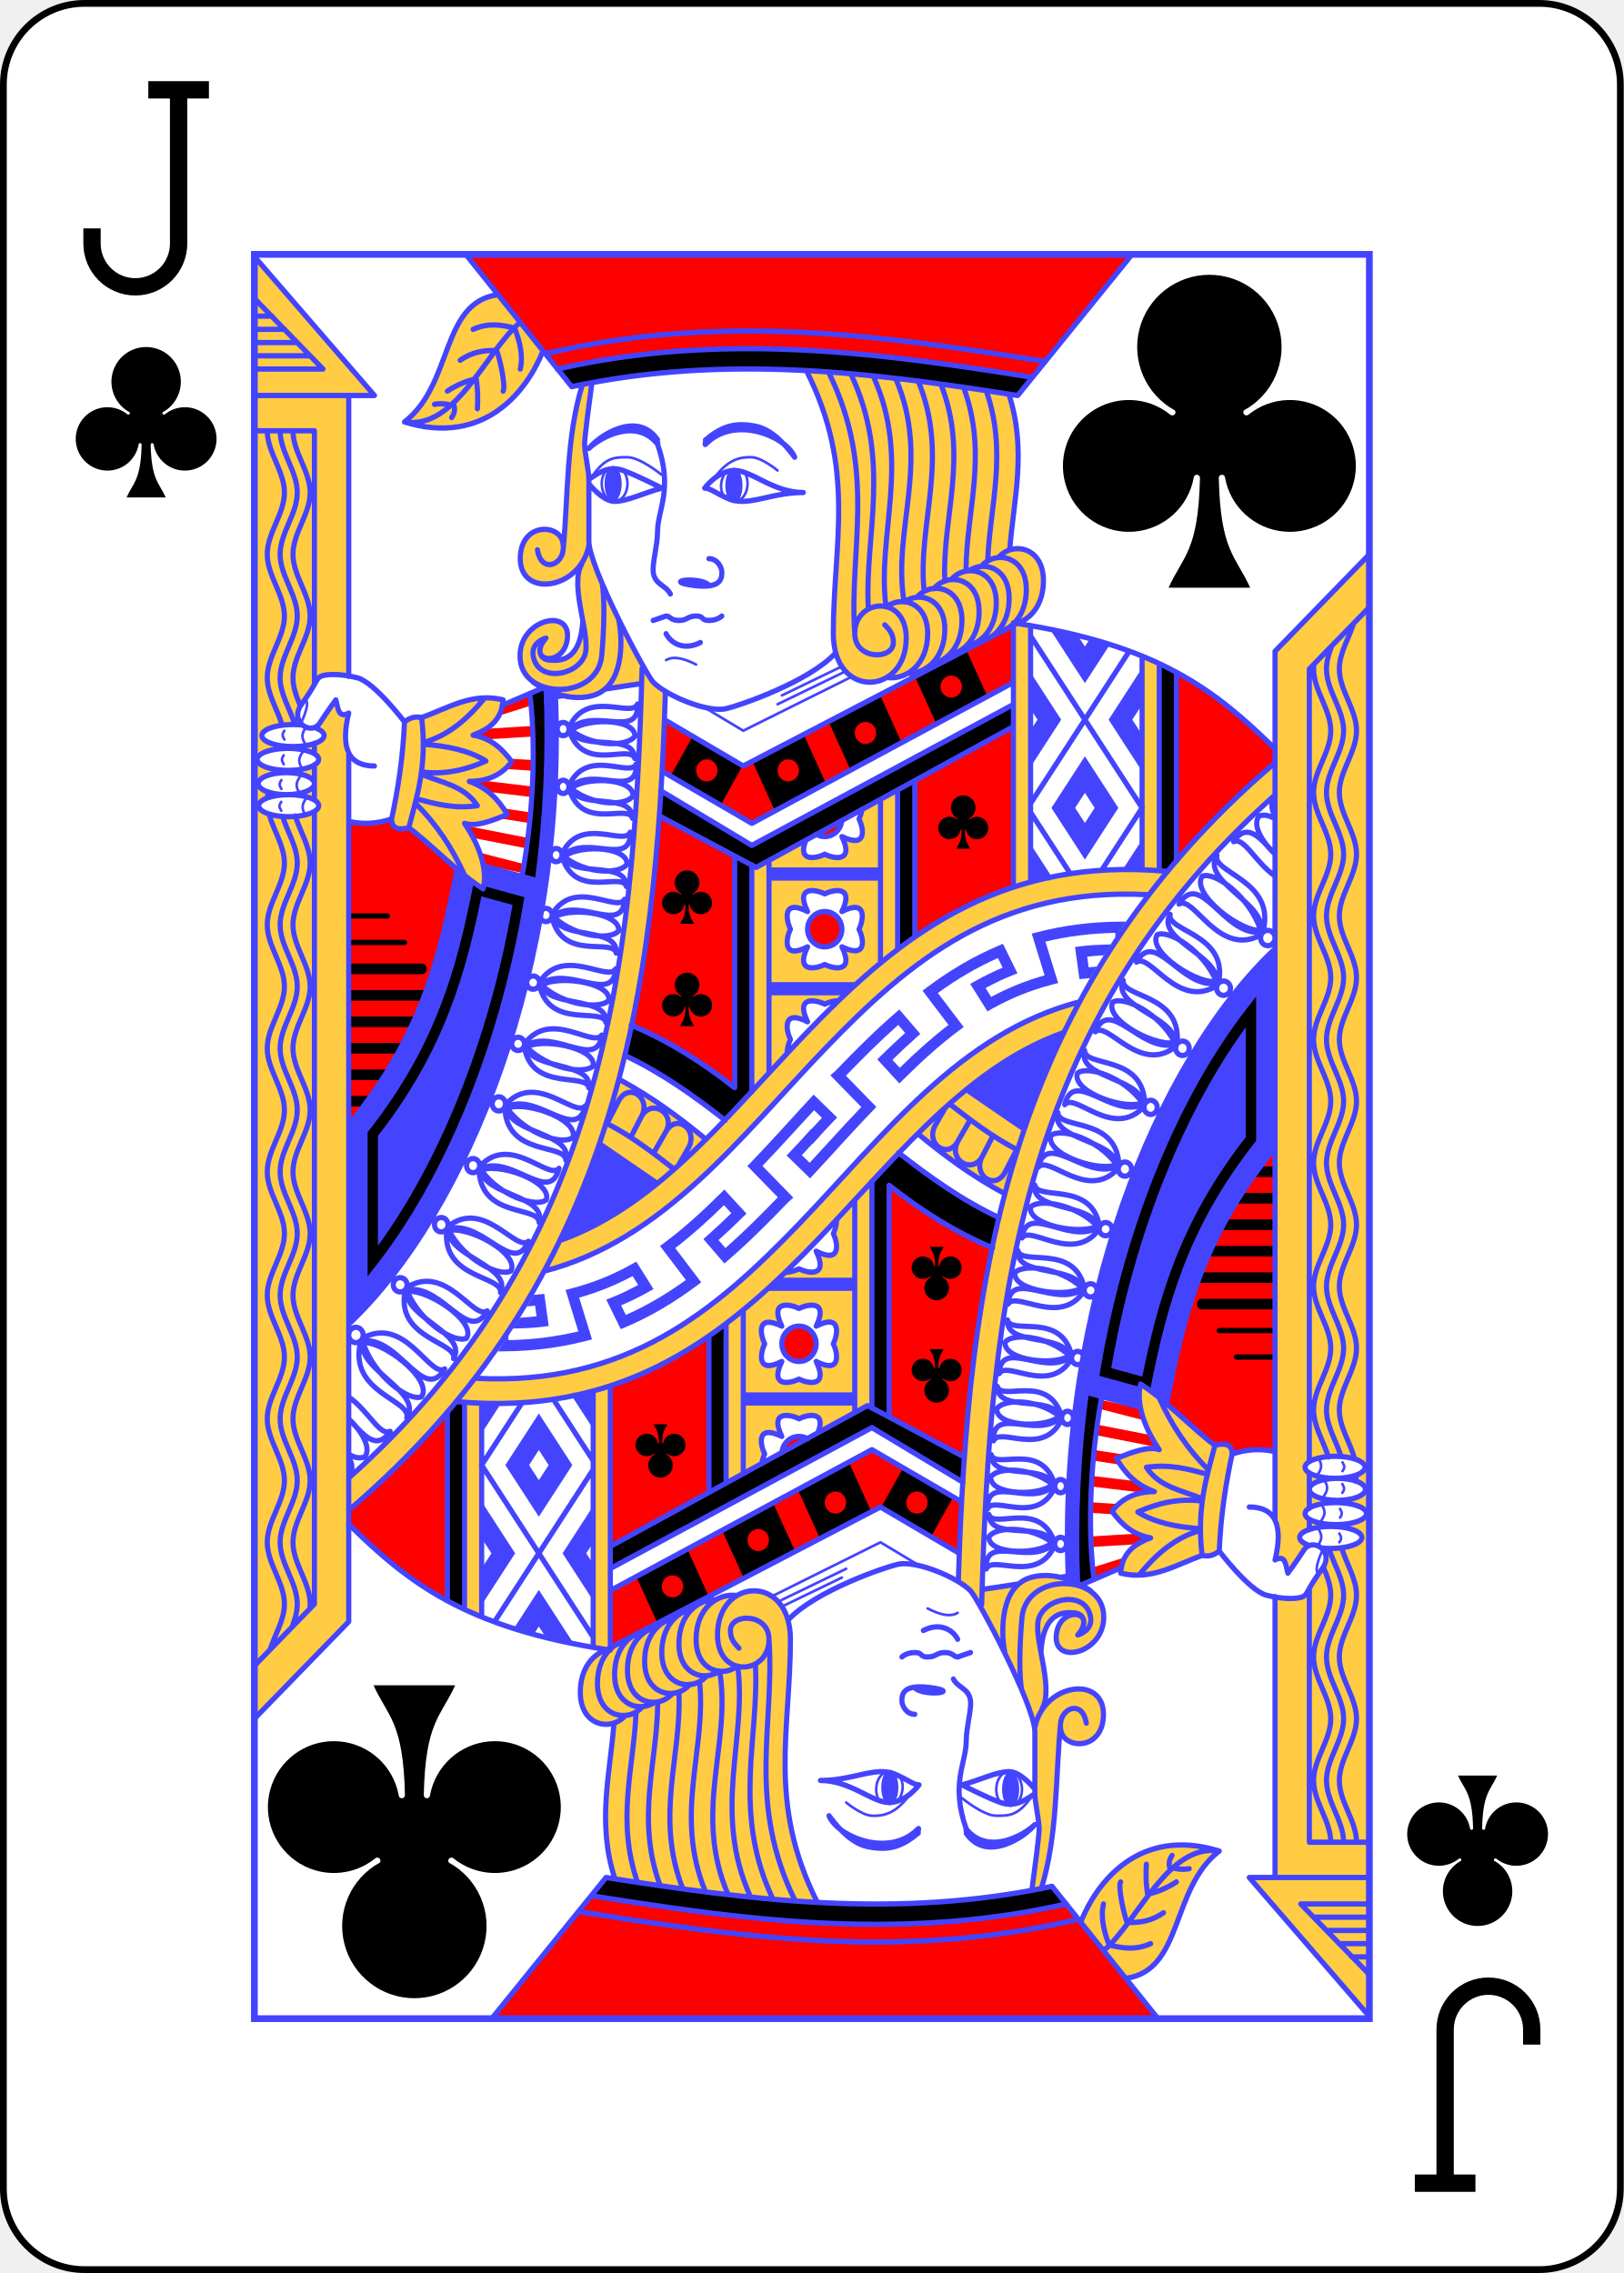
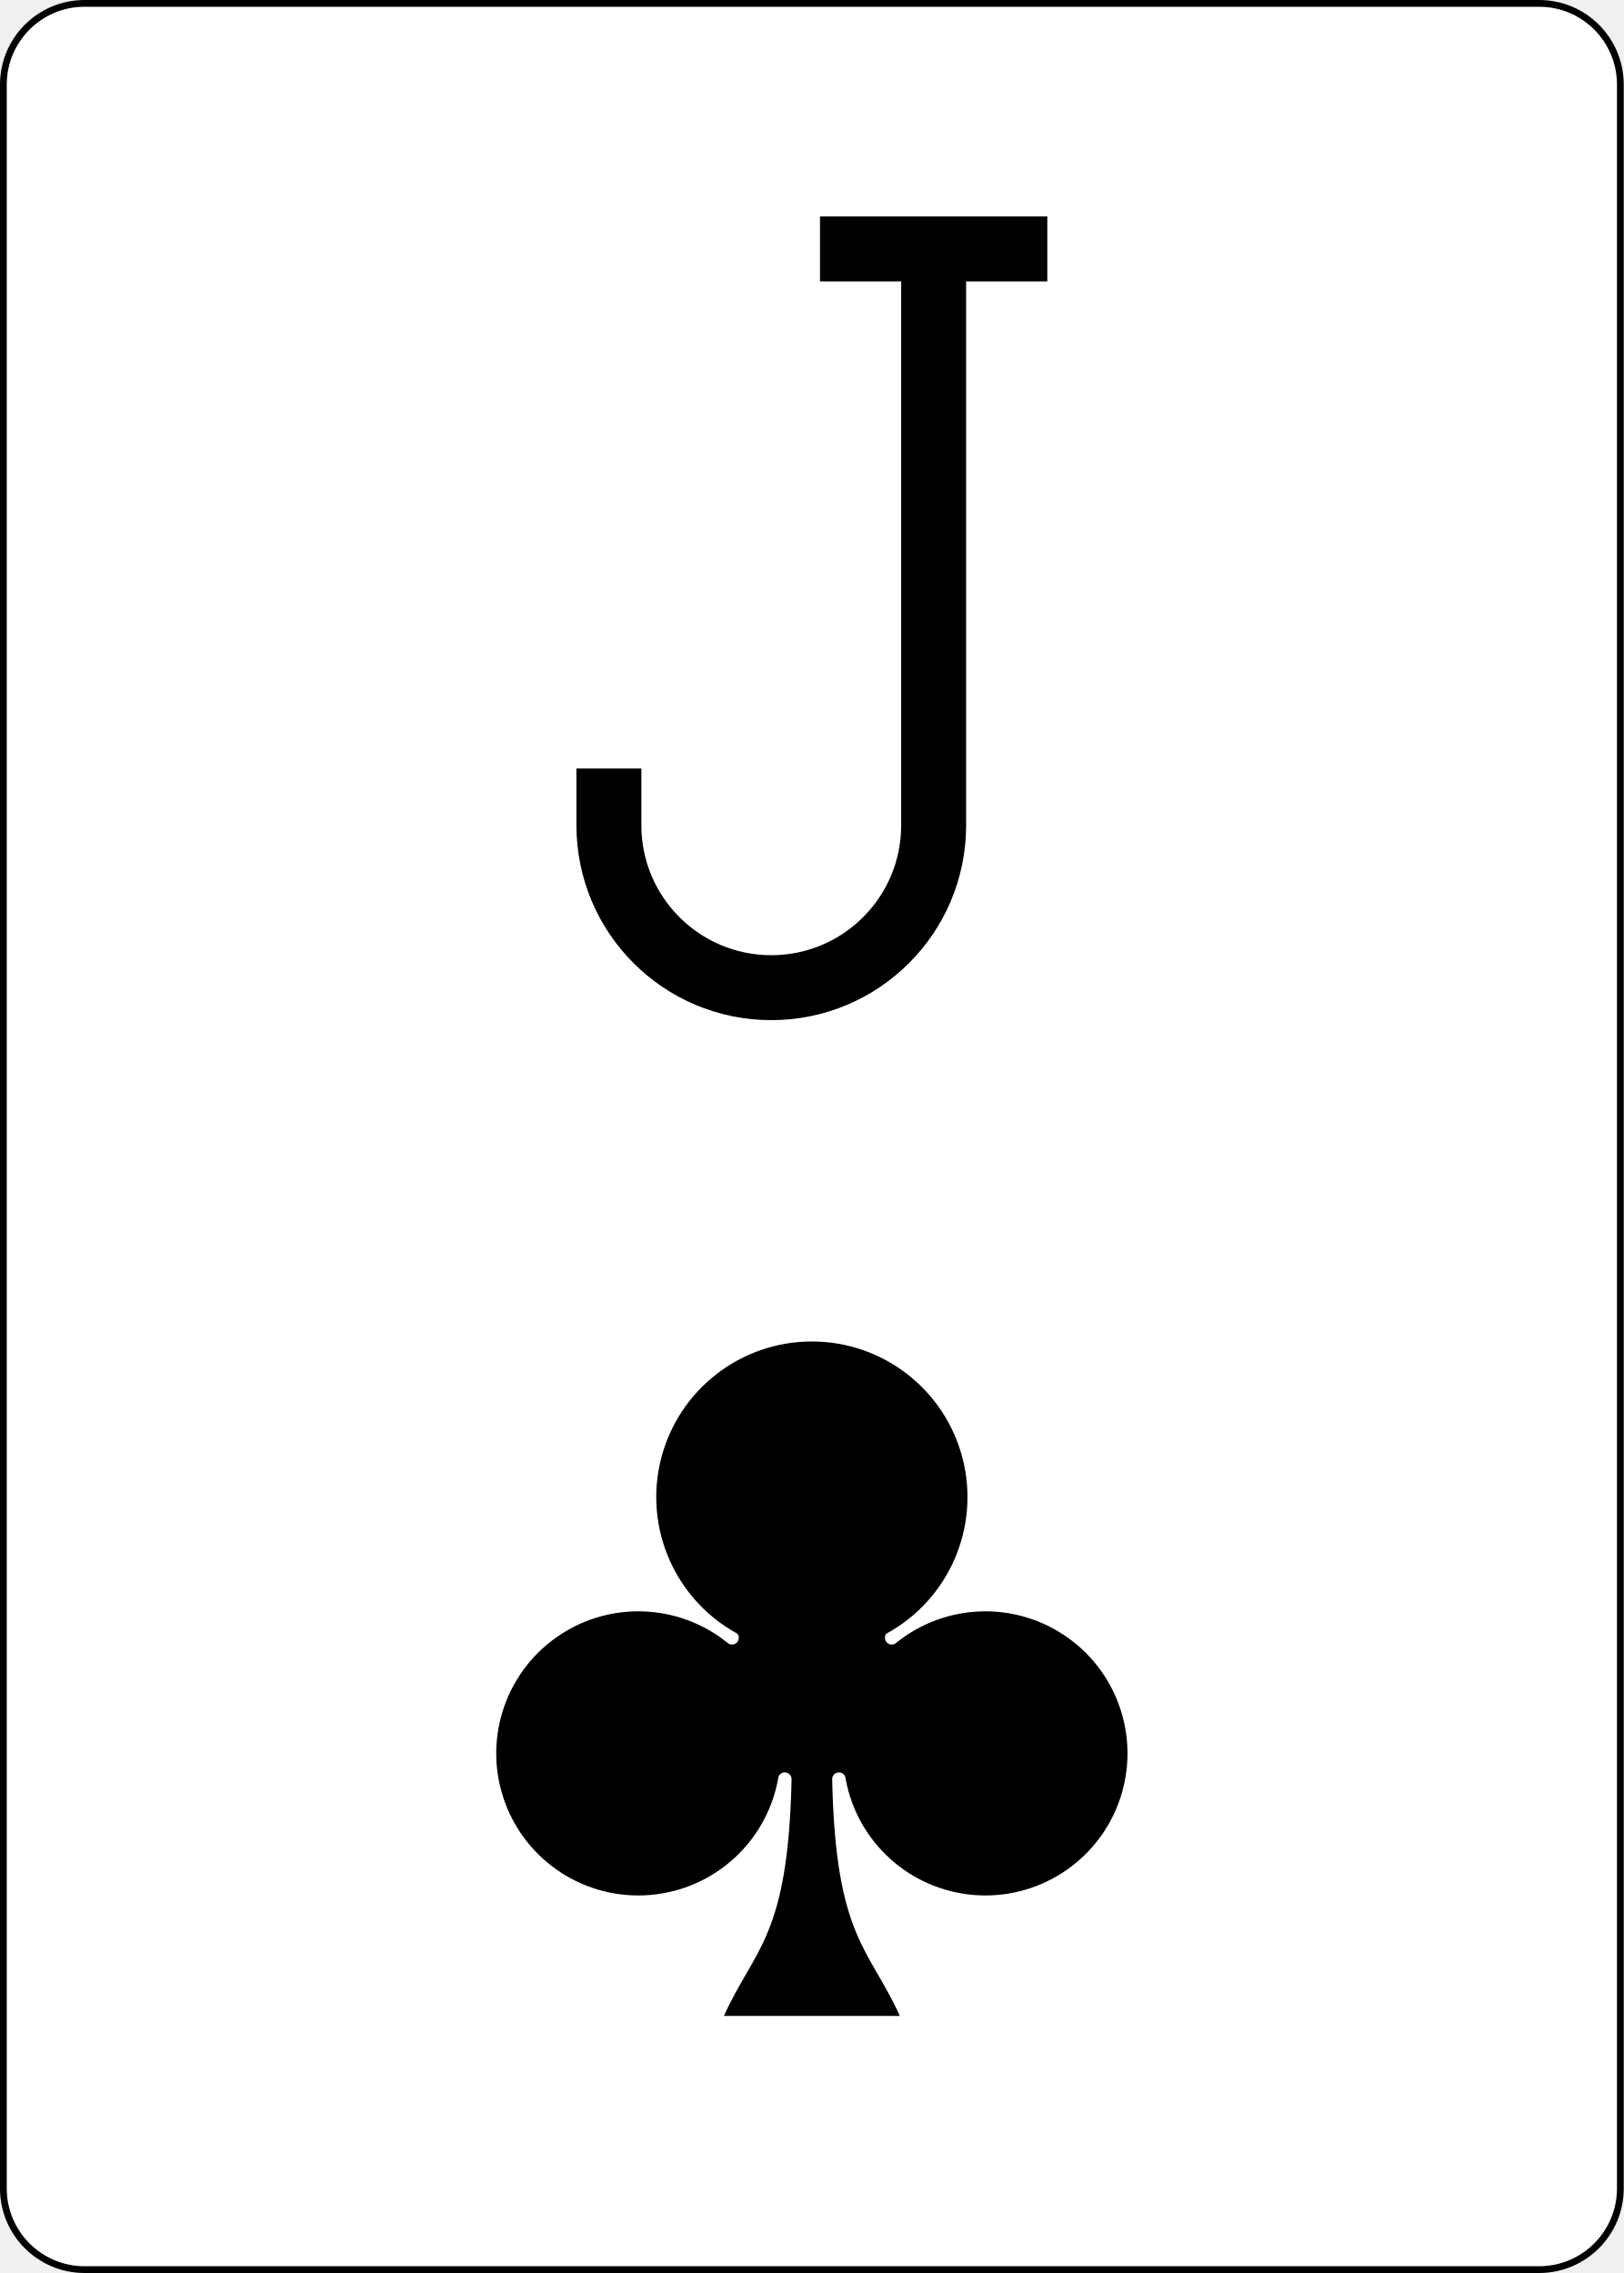
- <svg xmlns="http://www.w3.org/2000/svg" xmlns:xlink="http://www.w3.org/1999/xlink" width="2.5in" height="3.5in" viewBox="-120 -168 240 336" preserveAspectRatio="none" class="card" face="JC">
-   <defs>
-     <rect id="CJX" width="164.8" height="260.8" x="-82.4" y="-130.4" />
-   </defs>
-   <symbol id="CJ" viewBox="-500 -500 1000 1000" preserveAspectRatio="xMinYMid">
+ <svg xmlns="http://www.w3.org/2000/svg" xmlns:xlink="http://www.w3.org/1999/xlink" class="card" face="JC" height="3.5in" preserveAspectRatio="none" viewBox="-120 -168 240 336" width="2.5in">
+   <symbol id="SCJ" viewBox="-600 -600 1200 1200" preserveAspectRatio="xMinYMid">
+     <path d="M30 150C35 385 85 400 130 500L-130 500C-85 400 -35 385 -30 150A10 10 0 0 0 -50 150A210 210 0 1 1 -124 -51A10 10 0 0 0 -110 -65A230 230 0 1 1 110 -65A10 10 0 0 0 124 -51A210 210 0 1 1 50 150A10 10 0 0 0 30 150Z" fill="black" />
+   </symbol>
+   <symbol id="VCJ" viewBox="-500 -500 1000 1000" preserveAspectRatio="xMinYMid">
    <path d="M50 -460L250 -460M150 -460L150 250A100 100 0 0 1 -250 250L-250 220" stroke="black" stroke-width="80" stroke-linecap="square" stroke-miterlimit="1.5" fill="none" />
  </symbol>
-   <symbol id="C" viewBox="-600 -600 1200 1200" preserveAspectRatio="xMinYMid">
-     <path d="M30 150C35 385 85 400 130 500L-130 500C-85 400 -35 385 -30 150A10 10 0 0 0 -50 150A210 210 0 1 1 -124 -51A10 10 0 0 0 -110 -65A230 230 0 1 1 110 -65A10 10 0 0 0 124 -51A210 210 0 1 1 50 150A10 10 0 0 0 30 150Z" fill="black" />
-   </symbol>
-   <symbol id="CJ1" preserveAspectRatio="none" viewBox="0 0 1300 2000">
-     <path fill="#FC4" d="M0,2.5V1660l110,-110 -0.018,-126.234c105.296,-87.528 180.255,-182.163 233.801,-282.25 -1.872,3.513 -3.775,7.049 -5.742,10.635 139.339,-34.523 228.763,-151.939 326.875,-251.219 98.724,-99.899 202.374,-184.191 377.621,-174.982 7.526,-8.934 14.813,-17.827 21.885,-26.592 -4.277,-0.38 -8.507,-0.689 -12.711,-0.965 1.155,0.06 2.313,0.123 3.467,0.182l-0.381,-234.674c-6.481,-3.039 -12.977,-5.812 -19.758,-8.469l0.096,242.092c0.691,0.036 1.383,0.073 2.074,0.109 -159.047,-6.045 -265.297,63.26 -356.08,148.363 22.003,-20.658 44.856,-40.363 69.137,-58.227l-0.137,-180.627c-13.882,7.38 -27.815,14.802 -41.711,22.193 -0.636,3.926 -2.025,7.877 -3.418,10.664 5,10 10.599,34.355 -20,20 15,30 -10,25 -20,20 -9.483,4.741 -32.455,9.483 -22.014,-15.623l29.811,-16.09C643.528,663.861 614.288,679.411 585,695l-5.035,-2.801 0.258,256.52c-29.078,30.451 -58.047,60.053 -88.42,86.33 11.695,-10.162 23.153,-20.849 34.416,-31.988 -30.273,-24.218 -62.124,-47.482 -101.275,-67.924 -6.813,24.55 -14.315,48.867 -22.598,73.062l67.293,44.893 0.184,0.16c-34.985,27.602 -72.212,50.297 -113.846,64.631 95.578,-192 116.201,-403.263 123.262,-622.42 -17.428,-7.747 -13.268,-13.828 -27.006,-26.035 0.041,-0.67 0.071,-1.285 0.117,-1.984C431.014,428.206 390,348.455 390,325v-70c0,-10 -5,-30 -5,-40 0,-10 10,-80 10,-80l-10,5C363.674,200.667 366.173,265.689 360.268,329.611 360,304.999 310,301.729 310,345c0,37.916 49.696,36.786 71.482,5.906 -8.809,15.273 -2.759,42.101 1.586,64.871C380.073,463.281 354.797,460.347 345,460 338.205,459.759 334.498,456.651 333.396,452.396 337.372,463.072 362.419,459.759 365,435c3.774,-36.204 -60,-20 -55,25 1.226,11.03 7.257,19.357 15.369,24.953 0,0 34.631,25.047 69.631,15.047 5.769,-1.648 10.586,-4.383 14.627,-7.611 15.899,-2.121 31.18,-4.404 41.859,-5.875C441.169,824.334 402.388,1133.537 110,1387.199l-0.021,15.73 -0.119,-838.238c-4.802,-9.885 -4.813,-24.568 -0.006,-44.078v-0.541C97.595,526.439 97.524,513.807 95,505c0,0 -8.695,11.232 -18.695,26.232 -1.838,2.756 -4.227,4.45 -6.809,5.268l1.877,0.395c6.157,2.24 9.932,5.263 9.932,8.59 0,6.904 -16.254,12.5 -36.305,12.5 -20.051,0 -36.305,-5.596 -36.305,-12.5 0,-6.904 16.254,-12.5 36.305,-12.5 3.53,0 6.943,0.173 10.17,0.496l1.066,0.225C50.314,529.013 47.518,519.976 55,510c15,-20 16.464,-26.464 20,-30 4.147,-4.147 18.62,-4.842 34.848,-2.109L109.803,160H140ZM284.047,45.688C216.752,54.569 232.09,147.182 175,190 268.311,217.993 318.087,154.564 336.516,109.393ZM640,125c63.111,116.225 35,199.881 35,305 0,39.694 23.81,56.979 46.227,54.82 43.937,-3.506 110.424,-43.307 166.375,-66.15C905,414.024 920,397.306 920,370 920,360 915,329.999 880.729,334.992 885.775,268.892 906.967,202.614 865,125Zm249.127,293.311 -4.094,2.037 0.08,296.918c6.692,-2.108 13.377,-4.054 20.031,-5.891l-0.412,-290.592c-5.307,-0.83 -10.441,-1.647 -15.605,-2.473zM340,435c-2.607,2.939 -4.409,5.635 -5.553,8.07C335.618,440.293 337.494,437.506 340,435Zm-69.898,67.754C242.496,502.999 219.375,516.875 195,525c-5.603,-0.617 -10.988,-1.7 -20,5 -1.704,40.187 -7.501,76.003 -15,110 0.007,9.98 6.643,13.344 20,10 25.063,17.576 57.075,51.196 86.773,69.311C271.761,699.112 264.289,672.697 245,645c12.993,4.354 31.508,-2.847 50,-10C284.062,617.311 271.314,604.685 250.615,597.463 273.77,597.431 289.967,588.449 300,575c-10.786,-14.059 -23.418,-26.339 -45,-30 18.668,-6.676 33.492,-17.007 35,-40 -6.919,-1.633 -13.528,-2.303 -19.898,-2.246zM39.143,560A35.858,12.5 0 0 1 75,572.5 35.858,12.5 0 0 1 39.143,585 35.858,12.5 0 0 1 3.283,572.5 35.858,12.5 0 0 1 39.143,560Zm-1.885,27.5A32.742,12.5 0 0 1 70,600 32.742,12.5 0 0 1 37.258,612.5 32.742,12.5 0 0 1 4.516,600 32.742,12.5 0 0 1 37.258,587.5ZM40,612.5A35,12.5 0 0 1 75,625 35,12.5 0 0 1 40,637.5 35,12.5 0 0 1 5,625 35,12.5 0 0 1 40,612.5ZM650.322,721.221C655.391,721.25 661.25,723.125 665,725c10,-5 35,-10 20,20 30,-15 25,10 20,20 5,10 10.599,34.355 -20,20 15,30 -10,25 -20,20 -10,5 -35,10 -20,-20 -30,15 -25,-10 -20,-20 -5,-10 -10,-35 20,-20 -9.375,-18.75 -3.125,-23.828 5.322,-23.779zm0,125C655.391,846.25 661.25,848.125 665,850c3.933,-1.966 10.187,-3.932 15.414,-3.77l-14.746,14.529c0.951,-0.927 1.915,-1.84 2.869,-2.764 -4.868,4.706 -9.696,9.448 -14.488,14.221 0.146,-0.145 0.29,-0.292 0.436,-0.438l-33.262,32.771C621.282,899.512 623.141,893.719 625,890c-5,-10 -10,-35 20,-20 -9.375,-18.75 -3.125,-23.828 5.322,-23.779z" />
-   </symbol>
-   <symbol id="CJ2" preserveAspectRatio="none" viewBox="0 0 1300 2000">
-     <path fill="red" d="M246.471 0L370 150C550.66 112.534 721.908 134.3 890 160L1023.334 0L246.471 0zM884.787 420.898L570 580L478.186 527.742C477.311 547.675 476.399 567.389 475.531 586.553L580 645L885.053 485.211L885 484.4L884.787 420.898zM1075.055 473.844L1075.32 687.189C1109.08 648.912 1146.956 612.04 1189.938 576.455L1190.027 559.941C1155.227 527.288 1121.143 497.912 1075.055 473.844zM320.646 499.514L289.023 509.168L284.645 523.051L322.646 511.449L320.646 499.514zM324.117 534.629L270.094 537.807L259.85 544.922L270.727 549.791L325.303 546.582L324.117 534.629zM884.986 535.115L770.229 596.584L769.914 773.785C804.764 750.445 842.746 730.781 885.102 717.271L884.986 535.115zM297.209 571.627C296.62 574.304 294.729 582.004 293.547 583.42L325.326 585.406L325.334 573.385L297.209 571.627zM293.547 583.42L292.908 583.381C293.076 583.756 293.296 583.72 293.547 583.42zM257.619 594.891C251.588 594.981 268.515 606.482 272.211 609.242L324.252 615.365L324.727 603.338L263.561 596.143C260.639 595.249 258.736 594.874 257.619 594.891zM290.627 627.969C303.058 631.627 278.648 639.283 284.449 639.176L321.365 644.721L322.834 632.807L290.627 627.969zM472.061 636.488C466.166 717.611 456.427 797.028 439.416 874.025C484.625 892.37 523.754 916.873 559.771 944.51L559.783 681.676L472.061 636.488zM160 640C143.42 645.561 126.963 646.415 110.311 642.5L110.156 986.6C198.984 880.847 217.435 789.003 236.426 697.018C216.343 680.41 196.64 661.669 180 650C166.643 653.344 160.007 649.98 160 640zM684.895 642.074L654.932 657.285C657.889 659.011 661.329 660 665 660C675.345 660 683.857 652.145 684.895 642.074zM247.631 647.906L254.496 661.428L318.041 673.523L318.938 661.48L247.631 647.906zM262.609 678.219L266.17 691.477L313.281 701.51L315.637 691.475L262.609 678.219zM665 745A20 20 0 0 0 645 765A20 20 0 0 0 665 785A20 20 0 0 0 685 765A20 20 0 0 0 665 745z" />
-   </symbol>
-   <symbol id="CJ3" preserveAspectRatio="none" viewBox="0 0 1300 2000">
-     <path fill="#44F" d="M599.754,695h130.337l-0.205,15H600.164ZM599.754,825h103.859l-15.189,15h-87.849zM905.094,474.104l-0.1,41.316 8.055,12.08 -8.111,12.168 -0.1,41.611 35.854,-53.779zM1034.615,469.539 995.975,527.5 1035,586.037 1034.863,544.369 1023.617,527.5 1034.752,510.799ZM927.453,424.717l40.881,61.32 29.141,-43.711 -23.674,-5.953 -5.467,8.201 -7.668,-11.506zM968.334,568.963 929.309,627.5 968.334,686.037 987.846,656.77 1007.357,627.5 987.846,598.23Zm0,41.463 0.375,0.562 11.006,16.512 -11.006,16.512 -0.375,0.562L956.951,627.5ZM904.986,711.417c6.917,-1.744 13.964,-3.413 21.508,-4.781l-21.22,-31.594zM1016.282,697.266 1035,668.943l0.136,28.572c-6.24,-0.106 -12.531,-0.21 -18.854,-0.249zM355.942,1117.82c17.996,-36.037 33.178,-72.46 46.355,-109.484l67.413,44.868c-34.97,27.774 -72.264,50.526 -113.768,64.617zM998.835,782.289c-12.064,0.257 -24.521,0.617 -35.749,2.09l-6.264,0.822 5.176,36.404 5.926,-0.549c2.12,-0.196 4.247,-0.385 6.382,-0.564l7.837,-13.064c-3.163,0.24 -6.295,0.505 -9.424,0.771l-1.711,-12.023c6.353,-0.703 12.818,-1.261 19.418,-1.62l25.792,-38.153 -6.244,0.031c-35.369,0.173 -67.446,4.464 -97.201,11.936l-6.443,1.617 15.004,47.361c-22.248,6.063 -42.873,14.283 -62.326,24.422l-6.484,-10.062c10.007,-5.255 20.196,-10.129 30.734,-14.184l6.453,-2.482 -16.92,-33.457 -5.346,2.197c-29.992,12.327 -57.417,28.353 -83.215,47.127L779,834.713l30.283,38.77c-19.261,14.385 -37.967,30.71 -56.785,48.676l-8.586,-9.092c9.248,-8.733 18.515,-17.2 27.775,-25.191l4.789,-4.133 -24.512,-27.721 -4.666,3.934c-23.766,20.027 -46.627,42.187 -69.652,65.48l-6.053,5.275 36.041,35.895c-19.627,19.928 -39.408,41.356 -60.193,63.215l-9.139,-8.662c5.407,-5.58 10.742,-11.155 15.857,-16.631l4.268,-4.566 -9.135,-8.533 -4.266,4.566c-6.536,6.996 -13.086,13.999 -20.012,20.99l-4.496,4.539 27.387,25.959 4.301,-4.496c24.08,-25.18 46.478,-49.853 68.615,-72.064l4.412,-4.428 -35.529,-35.387c20.304,-20.457 40.44,-39.891 61.051,-57.586l8.035,9.088c-9.373,8.221 -18.736,16.745 -28.057,25.664l-4.486,4.293 25.793,27.316 4.547,-4.398c21.802,-21.086 43.159,-39.847 65.184,-55.799l5.25,-3.803 -30.105,-38.541c21.998,-15.54 45.136,-28.915 70.021,-39.631l5.494,10.865c-10.953,4.536 -21.63,9.585 -31.916,15.238l-5.875,3.229 20.051,31.104 5.096,-2.771c21.955,-11.94 45.269,-21.298 70.961,-27.719l6.451,-1.611 -14.881,-46.979c25.176,-5.853 52.104,-9.35 81.473,-9.92l0.029,5.027M-10,1670 110,1550M340,490c3.259,72.689 0.133,146.002 -10,220l-63.003,-16.796c1.771,9.448 1.717,18.248 -0.224,26.106 -10.168,-6.202 -20.607,-14.221 -30.633,-22.529 -18.706,92.222 -37.156,184.066 -125.984,289.528l0.005,225.474C248.841,1085.098 364.64,805.808 350.936,497.821M428.258,260a10,20 0 0 1 -10,20 10,20 0 0 1 -10,-20 10,20 0 0 1 10,-20 10,20 0 0 1 10,20zM569.129,262.032a10,20 0 0 1 -10,20 10,20 0 0 1 -10,-20 10,20 0 0 1 10,-20 10,20 0 0 1 10,20z" />
-   </symbol>
-   <symbol id="CJ4" preserveAspectRatio="none" viewBox="0 0 1300 2000">
-     <path fill="black" d="M585,695 472.144,635.82c0.731,-9.553 1.333,-18.454 1.721,-27.602L580,670 885.039,509.676l-0.052,25.052zM439.549,873.41c-2.199,11.53 -4.911,23.275 -7.841,34.769 43.85,19.867 81.12,46.098 116.906,73.455 10.373,-10.761 21.013,-21.807 31.527,-32.624l-0.117,-256.779 -20.258,-10.249 0.006,262.529C523.754,916.873 484.625,892.371 439.549,873.41ZM750.265,787.769l-0.604,-180.377 20.091,-10.554 0.412,176.779c-6.544,4.531 -13.14,9.182 -19.899,14.152zM1075.185,473.913c-6.31,-3.433 -13.043,-6.744 -20.117,-9.89l-0.189,234.525c2.932,0.357 6.003,0.605 9.371,1.009 3.682,-3.877 7.134,-7.871 10.693,-11.942zM330,710c10.133,-73.998 13.259,-147.311 10,-220l-18.949,7.817c0.592,4.488 1.123,9.058 1.597,13.631 6.125,64.647 0.077,137.84 -10.633,193.869zM110.427,966h16.215l9.031,-12h-25.041zM110.222,936h38.588L155,924h-45.599zM110.304,876h72.578l4.926,-12h-78.084zM110.427,906h56.65l6.158,-12h-63.013zM110.304,846h85.714l4.516,-12h-90.23zM110.885,816H195c3.347,0.047 6.085,-2.653 6.085,-6 0,-3.347 -2.739,-6.047 -6.085,-6h-84.696zM110.014,783H175c4.057,0.057 4.057,-6.057 0,-6h-64.986zM110.014,753H155c4.057,0.057 4.057,-6.057 0,-6h-45.567zM255.631,712.936l-1.301,6.197C236.571,803.793 214.141,893.827 133.34,993.469L132,995.121v163.473l10.682,-13.32c76.408,-95.292 141.945,-241.845 171.152,-411.162l0.934,-5.404zm9.094,14.846L301,737.455C273.075,894.628 213.409,1031.523 144,1123.869V999.309c79.262,-98.449 103.144,-188.695 120.725,-271.527zM754.336,552.862l-25.055,-53.688 -59.849,30.324 25.747,55.172M712.5,530c6.904,0 12.5,5.596 12.5,12.5 0,6.904 -5.596,12.5 -12.5,12.5 -6.904,0 -12.5,-5.596 -12.5,-12.5 0,-6.904 5.596,-12.5 12.5,-12.5zM770.068,478.361l25.159,53.913 59.387,-31.313 -24.425,-52.34zM812.5,477.5c6.904,0 12.5,5.596 12.5,12.5 0,6.904 -5.596,12.5 -12.5,12.5 -6.904,0 -12.5,-5.596 -12.5,-12.5 0,-6.904 5.596,-12.5 12.5,-12.5zM580.725,574.767l26.03,55.778 59.723,-30.594 -26.014,-55.745zM622.5,572.5c6.904,0 12.5,5.596 12.5,12.5 0,6.904 -5.596,12.5 -12.5,12.5 -6.904,0 -12.5,-5.596 -12.5,-12.5 0,-6.904 5.596,-12.5 12.5,-12.5zM510.928,546.504l-25.942,45.228 58.425,32.917 25.905,-45.162zm26.793,31.301c3.974,5.645 2.619,13.443 -3.026,17.417 -5.645,3.974 -13.443,2.619 -17.417,-3.026 -3.974,-5.645 -2.619,-13.443 3.026,-17.417 5.645,-3.974 13.443,-2.619 17.417,3.026zM906.793,139.3l-13.317,-2.036C788.176,121.164 680.547,106.362 569.412,106.902c-66.681,0.324 -134.623,6.172 -204.082,20.576l-12.119,2.405L370,150c180.66,-37.466 351.908,-15.7 520,10L906.937,139.675 1040,-20" />
-   </symbol>
-   <symbol id="CJ5" preserveAspectRatio="none" viewBox="0 0 1300 2000">
-     <path stroke="#44F" stroke-linecap="round" stroke-linejoin="round" stroke-width="6" fill="none" d="M921.558,121.325l-25.06,-3.831C790.986,101.362 682.195,86.319 569.248,86.885 501.48,87.224 432.215,93.183 361.268,107.896l-22.184,4.6M425,415c5,25 5,75 -30,85 -35,10 -70,-15 -70,-15M110,478.448V160M7.4505806e-8,1660 110,1550V565.476M109.952,1423.791C424.079,1162.69 468.218,839.167 479.238,495.464M355.727,1118.101C598.778,1034.369 691.652,666.23 1063.973,699.43M337.798,1152.659C477.381,1117.627 566.804,1000.211 664.916,900.932 763.64,801.032 867.291,716.741 1042.07,725.935M452.012,469.223C442.44,813.792 407.376,1129.21 110,1387.2M1075,473.933v213.595M1055,464.08V698.413M1035,455.46V697.397M905,420.772V711.33M885,417.693V717.28M888.351,418.243C1053.687,443.043 1120.384,493.996 1190.053,560.563M411.109,985.253c28.188,14.13 52.952,32.587 77.586,51.208M425.075,935.134c39.019,20.444 70.871,43.709 100.957,67.668M431.664,907.977c43.893,20.069 81.163,46.299 117.275,73.608M439.2,873.673c45.425,18.698 84.554,43.2 120.342,70.782M475.757,586.08 580,645 885.052,485.211M473.693,607.988 580,670 885.077,510.198M472.061,636.489 585,695 884.973,535.337M560,682.157V944.565M580,692.027V949.354M600,686.947V927.439M730,617.816V803.492M750,607.245v180.717M770,596.88v176.713M478.285,527.592 570,580 889.196,418.274M685,765a20,20 0 0 0 -20,-20 20,20 0 0 0 -20,20 20,20 0 0 0 20,20 20,20 0 0 0 20,-20v0M645,745c-15,-30 10,-25 20,-20 10,-5 35,-10 20,20 30,-15 25,10 20,20 5,10 10.599,34.355 -20,20 15,30 -10,25 -20,20 -10,5 -35,10 -20,-20 -30,15 -25,-10 -20,-20 -5,-10 -10,-35 20,-20v0M621.222,904.551C621.281,899.512 623.141,893.719 625,890c-5,-10 -10,-35 20,-20 -15,-30 10,-25 20,-20 3.933,-1.966 10.186,-3.933 15.413,-3.77M654.932,657.285C657.889,659.011 661.329,660 665,660c10.345,0 18.856,-7.855 19.894,-17.926M708.47,629.032C707.858,633.057 706.429,637.142 705,640c5,10 10.599,34.355 -20,20 15,30 -10,25 -20,20 -9.483,4.741 -32.455,9.483 -22.013,-15.623M402.493,1008.329l67.145,44.763M905.363,433.044l129.765,194.647M1035.361,626.959l-47.642,71.463M905.819,633.729l45.682,68.523M1019.995,450.008C981.781,507.328 942.838,565.743 905.982,621.026M905.55,674.789l21.318,31.977M1016.166,697.213 1035,668.963M438.925,1000.675l12.606,-23.725c12.105,-20.216 39.571,-3.424 28.547,17.131l-14.461,24.478M480.078,994.081c12.105,-20.216 37.365,-2.357 26.341,18.198l-12.107,20.494M411.109,985.253l14.081,-26.502c12.105,-20.216 37.365,-2.356 26.341,18.198M70,487.069V200H1.1920929e-6M70,566.092V554.187M70,618.432V578.407M-1.4901161e-7,1600 70,1530V631.363M2.9802322e-7,160H140L0,2.5M0,130H80L-1.1920929e-6,50M315,895a7.5,7.5 0 0 1 -7.5,7.5 7.5,7.5 0 0 1 -7.5,-7.5 7.5,7.5 0 0 1 7.5,-7.5 7.5,7.5 0 0 1 7.5,7.5v0M315,895c30,-40 80,5 90,-10M315,900c9.92,49.006 72.409,27.159 75,45M317.967,896.204C350.854,878.304 400,925 405,885M390,945C395,915 323.67,924.636 317.582,898.758 342.271,923.29 385,930 395,920M395,920c4.031,-20.98 -63.401,-33.217 -80,-20M332.448,825.126a7.46,7.5 0 0 1 -7.022,7.916 7.46,7.5 0 0 1 -7.874,-7.059 7.46,7.5 0 0 1 7.022,-7.916 7.46,7.5 0 0 1 7.874,7.059v0M332.448,825.126C359.967,783.477 412.179,825.547 421.257,810M332.732,830.118c12.637,48.359 73.452,22.978 77.039,40.641M335.463,826.158C367.105,806.409 418.565,850.22 421.257,810M409.771,870.759c3.26,-30.237 -67.029,-16.541 -74.545,-42.029 25.912,23.081 68.727,27.339 78.089,16.784M413.316,845.514c2.811,-21.176 -64.85,-29.54 -80.583,-15.396M347.101,748.305a7.124,7.5 0 0 1 -6.53,8.077 7.124,7.5 0 0 1 -7.673,-6.874 7.124,7.5 0 0 1 6.53,-8.077 7.124,7.5 0 0 1 7.673,6.874v0M347.101,748.305c25.358,-42.277 76.13,-1.433 84.456,-17.186M347.482,753.289c13.127,48.052 70.631,21.264 74.443,38.839M350.003,749.266c29.776,-20.479 79.868,22.124 81.555,-18.148M421.926,792.128c2.449,-30.304 -64.357,-14.978 -72.093,-40.284 25.246,22.473 66.216,25.734 74.922,14.964M424.755,766.808c2.218,-21.236 -62.563,-28.025 -77.273,-13.519M358.61,679.76a6.852,7.5 0 0 1 -5.624,8.638 6.852,7.5 0 0 1 -7.892,-6.155 6.852,7.5 0 0 1 5.624,-8.638 6.852,7.5 0 0 1 7.892,6.155v0M358.61,679.76C379.592,635.345 431.45,671.448 438.192,655M359.366,684.691c16.35,46.688 69.351,14.799 74.384,31.965M361.466,680.455C388.391,657.359 439.736,695.276 438.192,655M433.751,716.655c-0.032,-30.414 -62.847,-9.104 -72.245,-33.617 25.956,20.107 65.471,19.651 72.969,8.134M434.475,691.172c0.459,-21.358 -62.151,-22.264 -75.108,-6.482M366.668,602.411a6.762,7.5 0 0 1 -5.549,8.638 6.762,7.5 0 0 1 -7.788,-6.155 6.762,7.5 0 0 1 5.549,-8.638 6.762,7.5 0 0 1 7.788,6.155v0M366.668,602.411c20.705,-44.414 71.877,-8.311 78.53,-24.76M367.415,607.342c16.134,46.688 68.434,14.799 73.4,31.965M369.486,603.107c26.57,-23.096 77.235,14.821 75.712,-25.455M440.815,639.307c-0.031,-30.414 -62.016,-9.104 -71.29,-33.617 25.613,20.107 64.605,19.651 72.004,8.134M441.53,613.824c0.453,-21.358 -61.329,-22.264 -74.115,-6.482M366.798,536.693a6.924,7.5 0 0 1 -5.482,8.789 6.924,7.5 0 0 1 -8.114,-5.938 6.924,7.5 0 0 1 5.482,-8.789 6.924,7.5 0 0 1 8.114,5.938v0M366.798,536.693c20.172,-44.973 73.387,-10.296 79.819,-26.923M367.675,541.602c17.59,46.227 70.395,12.902 75.874,29.925M369.698,537.311c26.667,-23.823 79.405,12.68 76.918,-27.541M443.549,571.527c-0.732,-30.403 -63.693,-7.386 -73.751,-31.635 26.682,19.392 66.587,17.859 73.896,6.14M443.694,546.033c-0.028,-21.364 -63.293,-20.561 -76.019,-4.43M292.672,964.013a7.73,8.033 0 0 1 -8.614,6.994 7.73,8.033 0 0 1 -6.73,-8.952 7.73,8.033 0 0 1 8.614,-6.994 7.73,8.033 0 0 1 6.73,8.952v0M292.672,964.013c35.714,-38.606 81.208,15.762 93.322,1.121M292.044,969.328c3.99,53.393 70.658,38.328 71.067,57.632M295.556,965.68c35.891,-14.734 80.297,41.325 90.438,-0.546M363.111,1026.96c8.884,-31.239 -65.294,-30.31 -68.269,-58.615 22.173,29.303 65.039,42.016 76.525,32.691M371.367,1001.036c6.76,-21.777 -60.682,-43.591 -79.323,-31.708M262.606,1034.063a7.673,8.013 0 0 1 -8.611,6.894 7.673,8.013 0 0 1 -6.601,-8.994 7.673,8.013 0 0 1 8.611,-6.894 7.673,8.013 0 0 1 6.601,8.994v0M262.606,1034.063c35.786,-38.169 80.465,16.492 92.617,2.003M261.936,1039.359c3.494,53.295 69.797,38.901 70.034,58.16M265.454,1035.753c35.752,-14.356 79.338,41.981 89.769,0.313M331.971,1097.518c9.091,-31.076 -64.543,-30.852 -67.249,-59.113 21.752,29.439 64.188,42.526 75.67,33.333M340.392,1071.738c6.9,-21.658 -59.849,-44.056 -78.455,-32.38M225.491,1102.246a7.898,8.152 0 0 1 -9.769,5.591 7.898,8.152 0 0 1 -5.417,-10.083 7.898,8.152 0 0 1 9.769,-5.591 7.898,8.152 0 0 1 5.417,10.082v0M225.491,1102.246c41.975,-32.813 79.539,29.179 94.014,16.5M224.041,1107.47c-4.174,54.177 65.425,50.06 62.873,69.478M228.146,1104.392c38.486,-8.856 74.694,54.653 91.36,14.353M286.914,1176.948c13.765,-29.85 -61.243,-41.14 -59.898,-70.002 17.877,33.026 59.188,52.832 72.213,45.377M299.228,1152.323c10.167,-20.715 -54.549,-53.693 -75.187,-44.852M177.494,1171.167a8.084,8.122 0 0 1 -10.525,4.484 8.084,8.122 0 0 1 -4.463,-10.574 8.084,8.122 0 0 1 10.525,-4.484 8.084,8.122 0 0 1 4.463,10.574v0M177.494,1171.167c46.141,-27.976 77.917,37.499 93.971,26.5M175.474,1176.186c-9.891,53.225 61.377,56.663 56.757,75.625M179.973,1173.58c40.094,-4.617 70.332,62.213 91.492,24.087M232.231,1251.811c17.119,-28.087 -58.05,-47.373 -53.675,-75.823 14.756,34.651 54.74,58.735 68.774,52.755M247.329,1228.744c12.506,-19.426 -49.929,-59.087 -71.856,-52.557M126.003,1228.766a8.414,8.715 0 0 1 -11.224,4.094 8.414,8.715 0 0 1 -3.952,-11.625 8.414,8.715 0 0 1 11.224,-4.093 8.414,8.715 0 0 1 3.952,11.625v0M126.003,1228.766c49.745,-26.853 78.519,45.407 95.909,34.709M123.579,1234.005c-13.721,56.334 60.095,64.816 54.068,84.812M128.422,1231.516c41.952,-2.244 69.039,71.364 93.49,31.959M177.647,1318.817c19.603,-28.926 -57.24,-54.644 -50.853,-84.816 13.087,38.103 53.066,66.588 68.032,61.13M194.826,1295.13c14.25,-19.961 -48.045,-66.641 -71.247,-61.125M110.323,1212.531C248.864,1085.094 364.673,805.728 350.93,497.689M128.501,1363.393C136.699,1353.801 126.187,1335.136 110,1320M110,1360c7.738,5.039 13.609,4.707 18.501,3.393M110,1385c5.306,-6.524 4.355,-12.857 1.003,-19.872M110,1320c17.689,18.562 31.778,36.964 48.471,14.665M110.704,1295.793c22.171,15.196 35.716,44.344 47.538,38.425M110.313,986.836C198.985,880.847 217.434,789.003 236.453,697.044M15,200c0,24.267 20,45.733 20,70 0,24.267 -20,45.733 -20,70M17.257,634.906C22.489,653.366 35,670.807 35,690c0,24.267 -20,45.733 -20,70M16.199,609.324c-0.448,2.082 -0.786,4.178 -0.988,6.295M15,340c0,24.267 20,45.733 20,70 0,24.267 -20,45.733 -20,70 0,18.667 11.834,35.676 17.296,53.577M15,760c0,24.267 20,45.733 20,70 0,24.267 -20,45.733 -20,70 0,24.267 20,45.733 20,70 0,24.267 -20,45.733 -20,70 0,24.267 20,45.733 20,70 0,24.267 -20,45.733 -20,70 0,24.267 20,45.733 20,70 0,24.267 -20,45.733 -20,70 0,24.267 20,45.733 20,70 0,24.267 -20,45.733 -20,70 0,24.267 20,45.733 20,70 0,17.992 -10.994,34.445 -16.68,51.641M30,200c0,24.267 20,45.733 20,70 0,24.267 -20,45.733 -20,70M33.147,637.832C38.78,655.219 50,671.824 50,690c0,24.267 -20,45.733 -20,70M30,340c0,24.267 20,45.733 20,70 0,24.267 -20,45.733 -20,70 0,18.209 11.261,34.842 16.883,52.264M30,760c0,24.267 20,45.733 20,70 0,24.267 -20,45.733 -20,70 0,24.267 20,45.733 20,70 0,24.267 -20,45.733 -20,70 0,24.267 20,45.733 20,70 0,24.267 -20,45.733 -20,70 0,24.267 20,45.733 20,70 0,24.267 -20,45.733 -20,70 0,24.267 20,45.733 20,70 0,24.267 -20,45.733 -20,70 0,24.267 20,45.733 20,70 0,8.743 -2.596,17.123 -5.918,25.401M45,200c0,24.267 20,45.733 20,70 0,24.267 -20,45.733 -20,70M47.774,636.652C53.267,654.469 65,671.413 65,690c0,24.267 -20,45.733 -20,70M45,340c0,24.267 20,45.733 20,70 0,24.267 -20,45.733 -20,70 0,11.029 4.131,21.479 8.638,31.876M45,760c0,24.267 20,45.733 20,70 0,24.267 -20,45.733 -20,70 0,24.267 20,45.733 20,70 0,24.267 -20,45.733 -20,70 0,24.267 20,45.733 20,70 0,24.267 -20,45.733 -20,70 0,24.267 20,45.733 20,70 0,24.267 -20,45.733 -20,70 0,24.267 20,45.733 20,70 0,24.267 -20,45.733 -20,70 0,24.267 20,45.733 20,70 0,1.502 -0.077,2.993 -0.22,4.475M9.747479e-5,115H64.039M3.2732335e-4,100H48.851M-3.7619512e-4,85 35.304,85M3.2874958e-5,70H20.525M140,580c-29.951,-0.016 -40.027,-19.94 -30,-60 -12.409,6.549 -12.465,-6.157 -15,-15 0,0 -8.695,11.232 -18.695,26.232C66.305,546.232 40,530 55,510c15,-20 16.464,-26.464 20,-30 5,-5 25,-5 45,0 20,5 55,50 55,50 -1.704,40.187 -7.501,76.003 -15,110 -16.58,5.561 -33.036,6.416 -49.377,2.902M71.373,536.894c6.157,2.24 9.933,5.263 9.933,8.591 0,6.904 -16.254,12.5 -36.305,12.5 -20.051,0 -36.305,-5.596 -36.305,-12.5 0,-6.904 16.254,-12.5 36.305,-12.5 3.53,0 6.943,0.173 10.17,0.497M75,572.5A35.858,12.5 0 0 1 39.142,585 35.858,12.5 0 0 1 3.284,572.5 35.858,12.5 0 0 1 39.142,560 35.858,12.5 0 0 1 75,572.5v0M70,600A32.742,12.5 0 0 1 37.258,612.5 32.742,12.5 0 0 1 4.516,600 32.742,12.5 0 0 1 37.258,587.5 32.742,12.5 0 0 1 70,600v0M75,625A35,12.5 0 0 1 40,637.5 35,12.5 0 0 1 5,625 35,12.5 0 0 1 40,612.5 35,12.5 0 0 1 75,625v0M175,530c9.012,-6.7 14.397,-5.617 20,-5 6.602,53.925 -5.186,88.42 -15,125 -13.357,3.344 -19.993,-0.02 -20,-10M195,525c30,-10 58.099,-28.711 95,-20 -0.465,7.087 -2.195,12.971 -4.912,17.916C278.989,534.014 267.914,540.382 255,545c21.582,3.661 34.214,15.941 45,30 -10.033,13.449 -26.229,22.431 -49.384,22.463C271.315,604.685 284.062,617.311 295,635c-18.492,7.153 -37.007,14.354 -50,10 19.289,27.697 26.761,54.112 21.773,74.31C237.075,701.195 205.063,667.576 180,650M268.591,502.865c-19.968,23.703 -42.549,42.82 -71.627,50.534l0.314,2.014c27.151,1.82 53.022,6.851 72.722,18.898 -24.548,10.717 -49.297,15.727 -74.99,12.402l-0.156,2.753C218.159,598.765 244.968,602.452 260,625c-27.967,3.853 -49.066,-2.197 -70.957,-7.729l-1.28,4.911c23.946,23.099 43.122,50.723 57.776,82.638M409.668,492.691c15.885,-2.427 31.2,-4.718 41.922,-6.162M340.523,503.13c2.789,-0.3 10.017,-1.362 19.685,-2.832M288.81,511.329l47.735,-19.89 3.637,2.778C343.136,565.525 339.937,637.433 330,710l-62.98,-16.795M321.054,497.738c0.589,4.567 1.12,9.137 1.594,13.711 6.125,64.647 0.077,137.84 -10.709,193.962M643.803,132.176C701.96,244.697 675,327.057 675,430c0,75 85,70 85,5 0,-50 -60,-45.311 -60,-5 0,30 45,30 45,10 0,-10 -5,-15 -10,-20M669.34,133.266C726.4,245.602 693.068,334.167 700,430M695.19,135.073c48.26,98.566 16.053,183.258 20.658,266.387M721.351,137.594c45.155,96.517 4.146,179.666 15.029,261.376M747.735,140.737c41.294,93.23 -4.038,170.597 9.712,252.602M773.953,143.54c37.352,87.708 -1.183,161.463 6.958,238.512M800.409,147.046c33.11,81.81 1.072,151.58 4.616,223.483M827.096,151.351c28.605,75.469 2.72,140.801 2.651,207.295M853.334,154.703c24.951,69.449 4.407,130.388 1.698,191.728M879.702,158.639c21.365,63.523 5.329,120.003 1.027,176.354M737.198,479.634C760.06,482.813 785,465.209 785,430c0,-35.779 -30.724,-43.554 -48.2,-30.312M761.394,474.984C783.006,475.603 805,458.064 805,425c0,-35.174 -29.693,-43.284 -47.303,-30.966M789.49,464.367C808.171,460.965 825,443.922 825,415c0,-38.859 -36.24,-44.685 -52.39,-26.43M809.418,454.38C828.128,451.009 845,433.959 845,405c0,-39.224 -36.924,-44.792 -52.84,-25.909M829.835,444.303C848.378,440.754 865,423.744 865,395c0,-39 -36.504,-44.727 -52.566,-26.23M846.344,438.983C864.27,434.82 880,417.962 880,390c0,-34.529 -28.614,-42.977 -46.321,-31.623M867.705,428.641C885.059,423.957 900,407.252 900,380c0,-39.087 -36.667,-44.753 -52.673,-26.106M887.601,418.669C904.999,414.024 920,397.306 920,370c0,-38.91 -36.337,-44.701 -52.455,-26.357M393.488,145.734C390.692,165.756 385,207.455 385,215c0,10 5,30 5,40v70c0,30 67.094,152.094 75,160 15,15 63.177,34.874 85,30 15.768,-3.522 96.225,-30.183 127.661,-63.115M382.576,147.228C363.268,207.665 366.103,272.149 360,335c-1.733,17.844 -25.582,26.283 -30,0M390,330c-10,50 -80,60 -80,15 0,-43.271 50,-40 50,-15M381.642,351.232c-15,25 12.013,83.236 3.358,103.768 -9.923,23.54 -55,30 -60,0 -2.599,-15.596 15,-20 15,-20M382.947,415C380.073,463.281 354.797,460.347 345,460 330.009,459.469 330,445 340,435M405.624,373.525c4.031,25.81 0.439,70.852 -0.624,81.475 -5,50 -90,50 -95,5 -5,-45 58.774,-61.204 55,-25 -3.544,33.995 -49.455,27.568 -25,0M480,430c5,10 20,20 40,10M465,415l15,-5c5,0 5,5 15,5 10,0 10,-5 20,-5 10,0 5,5 15,5 10,0 15,-5 15,-5M390,220c11.318,-14.134 56.376,-43.415 80,-10 -1.399,-1.496 1.277,6.539 0,5 -25.008,-30.136 -66.371,-7.783 -80,5v0M630,230c-5.438,-6.79 -22.697,-30.539 -45,-35 -25,-5 -40,0 -59.073,15.401 1.399,-1.496 -1.412,6.416 0,5C560.27,180.947 621.088,207.036 630,230v0M470,215c18.673,51.658 0,74.505 0,100 0,15 -6.095,35.06 -5,45 1.595,14.471 15,15 20,25M530,375c-10,-10 -55,-5 -20,0 35,5 35,-7.929 35,-15 0,-5 -5,-15 -15,-15M525,265c0,0 15,-20 35,-20 20,0 45,25 80,25 -30,0 -50.011,9.323 -70,10 -20.501,0.695 -35,-15 -45,-15M390,255c15,-10 25,-15 40,-10 15,5 45,20 45,20M475,265c-20,5 -40,15 -55,15 -14.142,0 -30,-20 -30,-20M246.471,5.6251884e-5 370,150c180.66,-37.466 351.908,-15.7 520,10L1023.334,-3.2305717e-4M906.793,139.3l-13.317,-2.036C788.176,121.164 680.547,106.362 569.412,106.902c-66.681,0.324 -134.623,6.172 -204.082,20.576l-12.231,2.537M284.046,45.688C216.752,54.57 232.09,147.182 175,190c93.311,27.993 143.088,-35.437 161.516,-80.608M175,190c59.989,9.229 94.425,-79.494 134.753,-112.881M310,130c3.622,-15.522 -0.587,-31.178 -6.695,-46.867M255,85c18.364,-7.903 33.498,-4.91 48.503,-1.481M240,120c13.663,-9.296 27.374,-11.325 41.122,-10.975M290,155c3.267,-4.481 -3.393,-36.023 -7.714,-46.574M225,155c11.905,-7.533 22.973,-11.691 33.555,-13.886M260,175c0.69,-8.732 0.615,-23.442 -1.616,-34.617M210,170c7.27,-1.286 13.646,-0.613 19.568,1.056M230,185c4.485,-6.253 3.934,-11.496 1.8,-16.426" />
-   </symbol>
-   <symbol id="CJ6" preserveAspectRatio="none" viewBox="0 0 1300 2000">
-     <path stroke="#44F" stroke-linecap="round" stroke-linejoin="round" stroke-width="3" fill="none" d="M524.942,513.716 570,540 696.329,478.873M61.132,535.04C54.179,543.563 55,548.227 59.572,555.454M57.437,562.749c-6.953,8.523 -6.132,13.187 -1.559,20.414M54.358,590.664c-6.953,8.523 -6.132,13.187 -1.559,20.414M61.337,615.5c-6.953,8.523 -6.132,13.187 -1.559,20.414M35,540c-3.989,5.328 -1.136,7.235 0,10M34.179,567.915c-3.989,5.328 -1.136,7.235 0,10M31.511,596.034c-3.989,5.328 -1.136,7.235 0,10M31.305,620.665c-3.989,5.328 -1.136,7.235 0,10M60,505c5,5 -5,25 -5,25M395,250c15,-20 25,-20 40,-20 15,0 40,20 40,20M535,255c15,-20 27.855,-25.694 45,-25 12.009,0.486 30,15 30,15M430.149,245.272C433.131,248.928 435,254.173 435,260c0,11.046 -6.716,20 -15,20 -8.284,0 -15,-8.954 -15,-20 0,-6.19 2.109,-11.724 5.422,-15.392M573.022,250.068C574.281,252.994 575,256.385 575,260c0,11.046 -6.716,20 -15,20 -8.284,0 -15.871,-6.052 -15.871,-17.097 0,-6.372 2.235,-12.048 5.717,-15.711M610,510l78.911,-37.135M615,500l69.819,-32.856M480,460c10.058,-6.049 25,0 35,5" />
-     <use xlink:href="#C" height="75" width="75" transform="translate(504,728)scale(1,0.972)rotate(0)translate(-37,-37)" />
-     <use xlink:href="#C" height="75" width="75" transform="translate(504,844)scale(1,0.972)rotate(0)translate(-37,-37)" />
-     <use xlink:href="#C" height="75" width="75" transform="translate(826,643)scale(1,0.972)rotate(0)translate(-37,-37)" />
-   </symbol>
  <rect width="239" height="335" x="-119.5" y="-167.5" rx="12" ry="12" fill="white" stroke="black" />
-   <use width="164.8" height="260.8" x="-82.4" y="-130.4" xlink:href="#CJ1" />
-   <use transform="rotate(180)" width="164.8" height="260.8" x="-82.4" y="-130.4" xlink:href="#CJ1" />
-   <use width="164.8" height="260.8" x="-82.4" y="-130.4" xlink:href="#CJ2" />
-   <use transform="rotate(180)" width="164.8" height="260.8" x="-82.4" y="-130.4" xlink:href="#CJ2" />
-   <use width="164.8" height="260.8" x="-82.4" y="-130.4" xlink:href="#CJ3" />
-   <use transform="rotate(180)" width="164.8" height="260.8" x="-82.4" y="-130.4" xlink:href="#CJ3" />
-   <use width="164.8" height="260.8" x="-82.4" y="-130.4" xlink:href="#CJ4" />
-   <use transform="rotate(180)" width="164.8" height="260.8" x="-82.4" y="-130.4" xlink:href="#CJ4" />
-   <use width="164.8" height="260.8" x="-82.4" y="-130.4" xlink:href="#CJ5" />
-   <use transform="rotate(180)" width="164.8" height="260.8" x="-82.4" y="-130.4" xlink:href="#CJ5" />
-   <use width="164.8" height="260.8" x="-82.4" y="-130.4" xlink:href="#CJ6" />
-   <use transform="rotate(180)" width="164.8" height="260.8" x="-82.4" y="-130.4" xlink:href="#CJ6" />
-   <use xlink:href="#CJ" height="32" width="32" x="-114.4" y="-156" />
-   <use xlink:href="#C" height="26.769" width="26.769" x="-111.784" y="-119" />
-   <use xlink:href="#C" height="55.68" width="55.68" x="30.915" y="-132.16" />
-   <g transform="rotate(180)">
-     <use xlink:href="#CJ" height="32" width="32" x="-114.4" y="-156" />
-     <use xlink:href="#C" height="26.769" width="26.769" x="-111.784" y="-119" />
-     <use xlink:href="#C" height="55.68" width="55.68" x="30.915" y="-132.16" />
-   </g>
-   <use xlink:href="#CJX" stroke="#44F" fill="none" />
+   <use xlink:href="#VCJ" height="120" x="-60" y="-136" />
+   <use xlink:href="#SCJ" height="120" x="-60" y="20" />
+   <g transform="rotate(180)" />
</svg>
